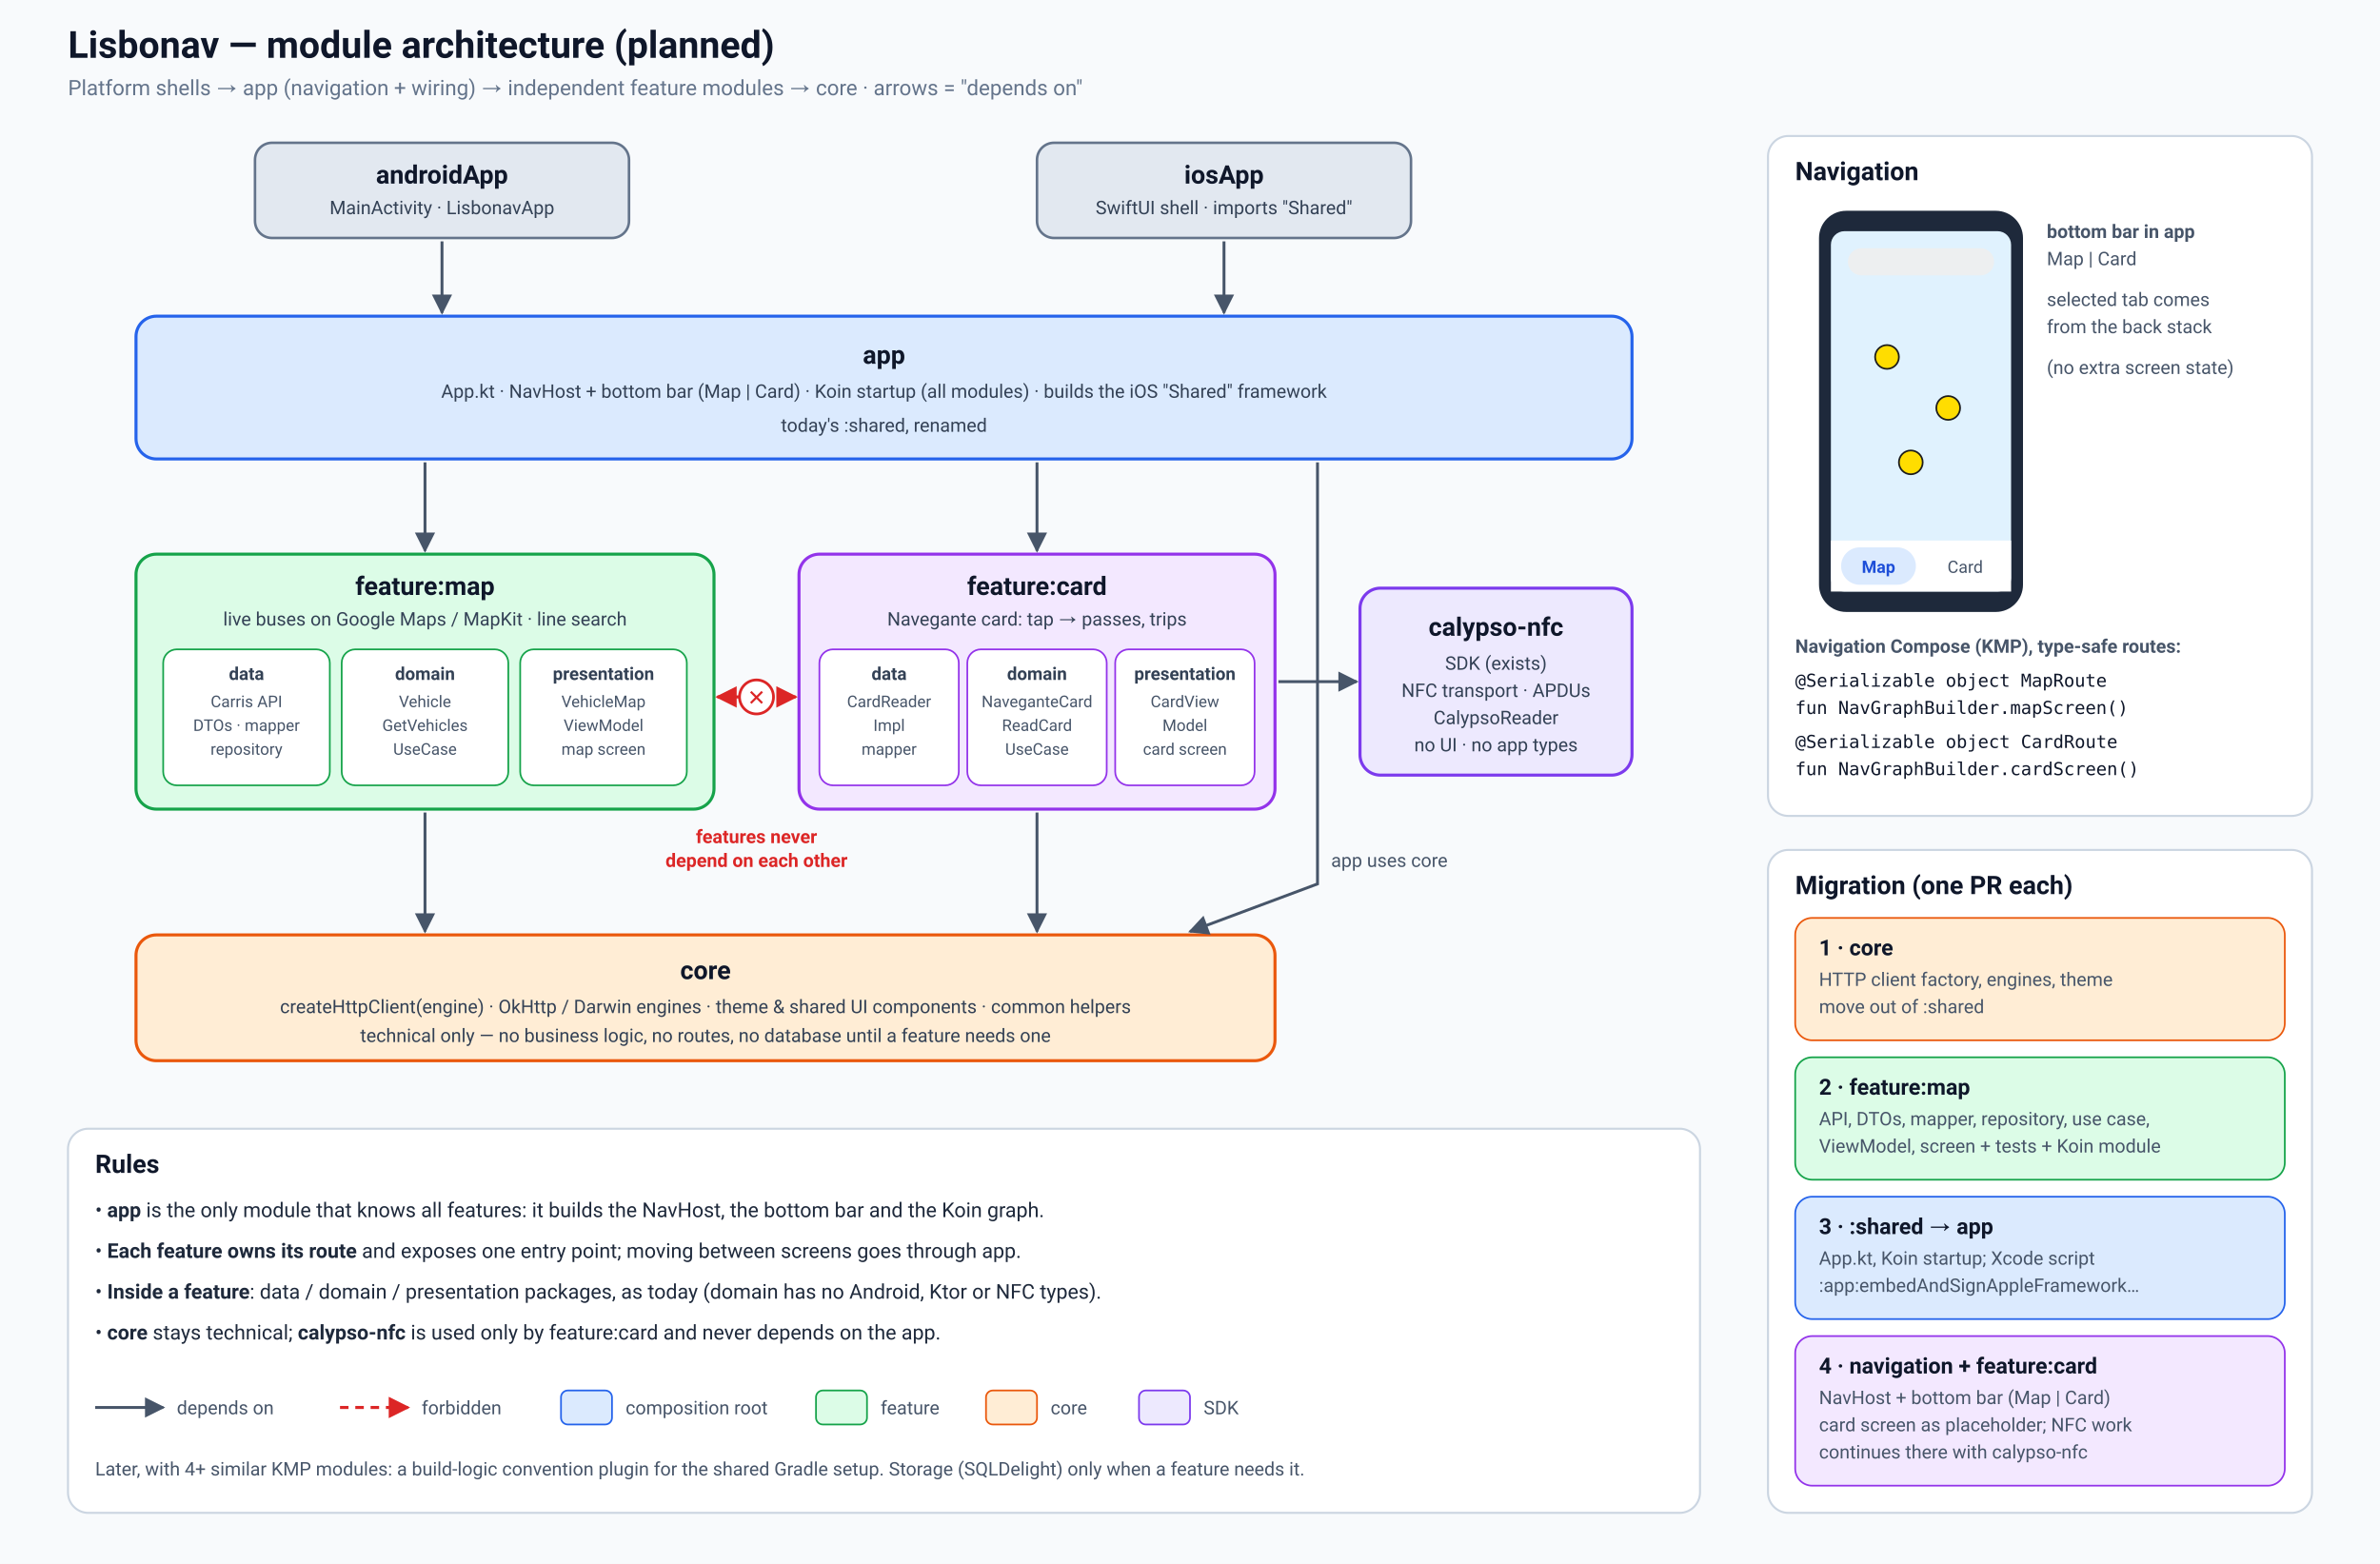
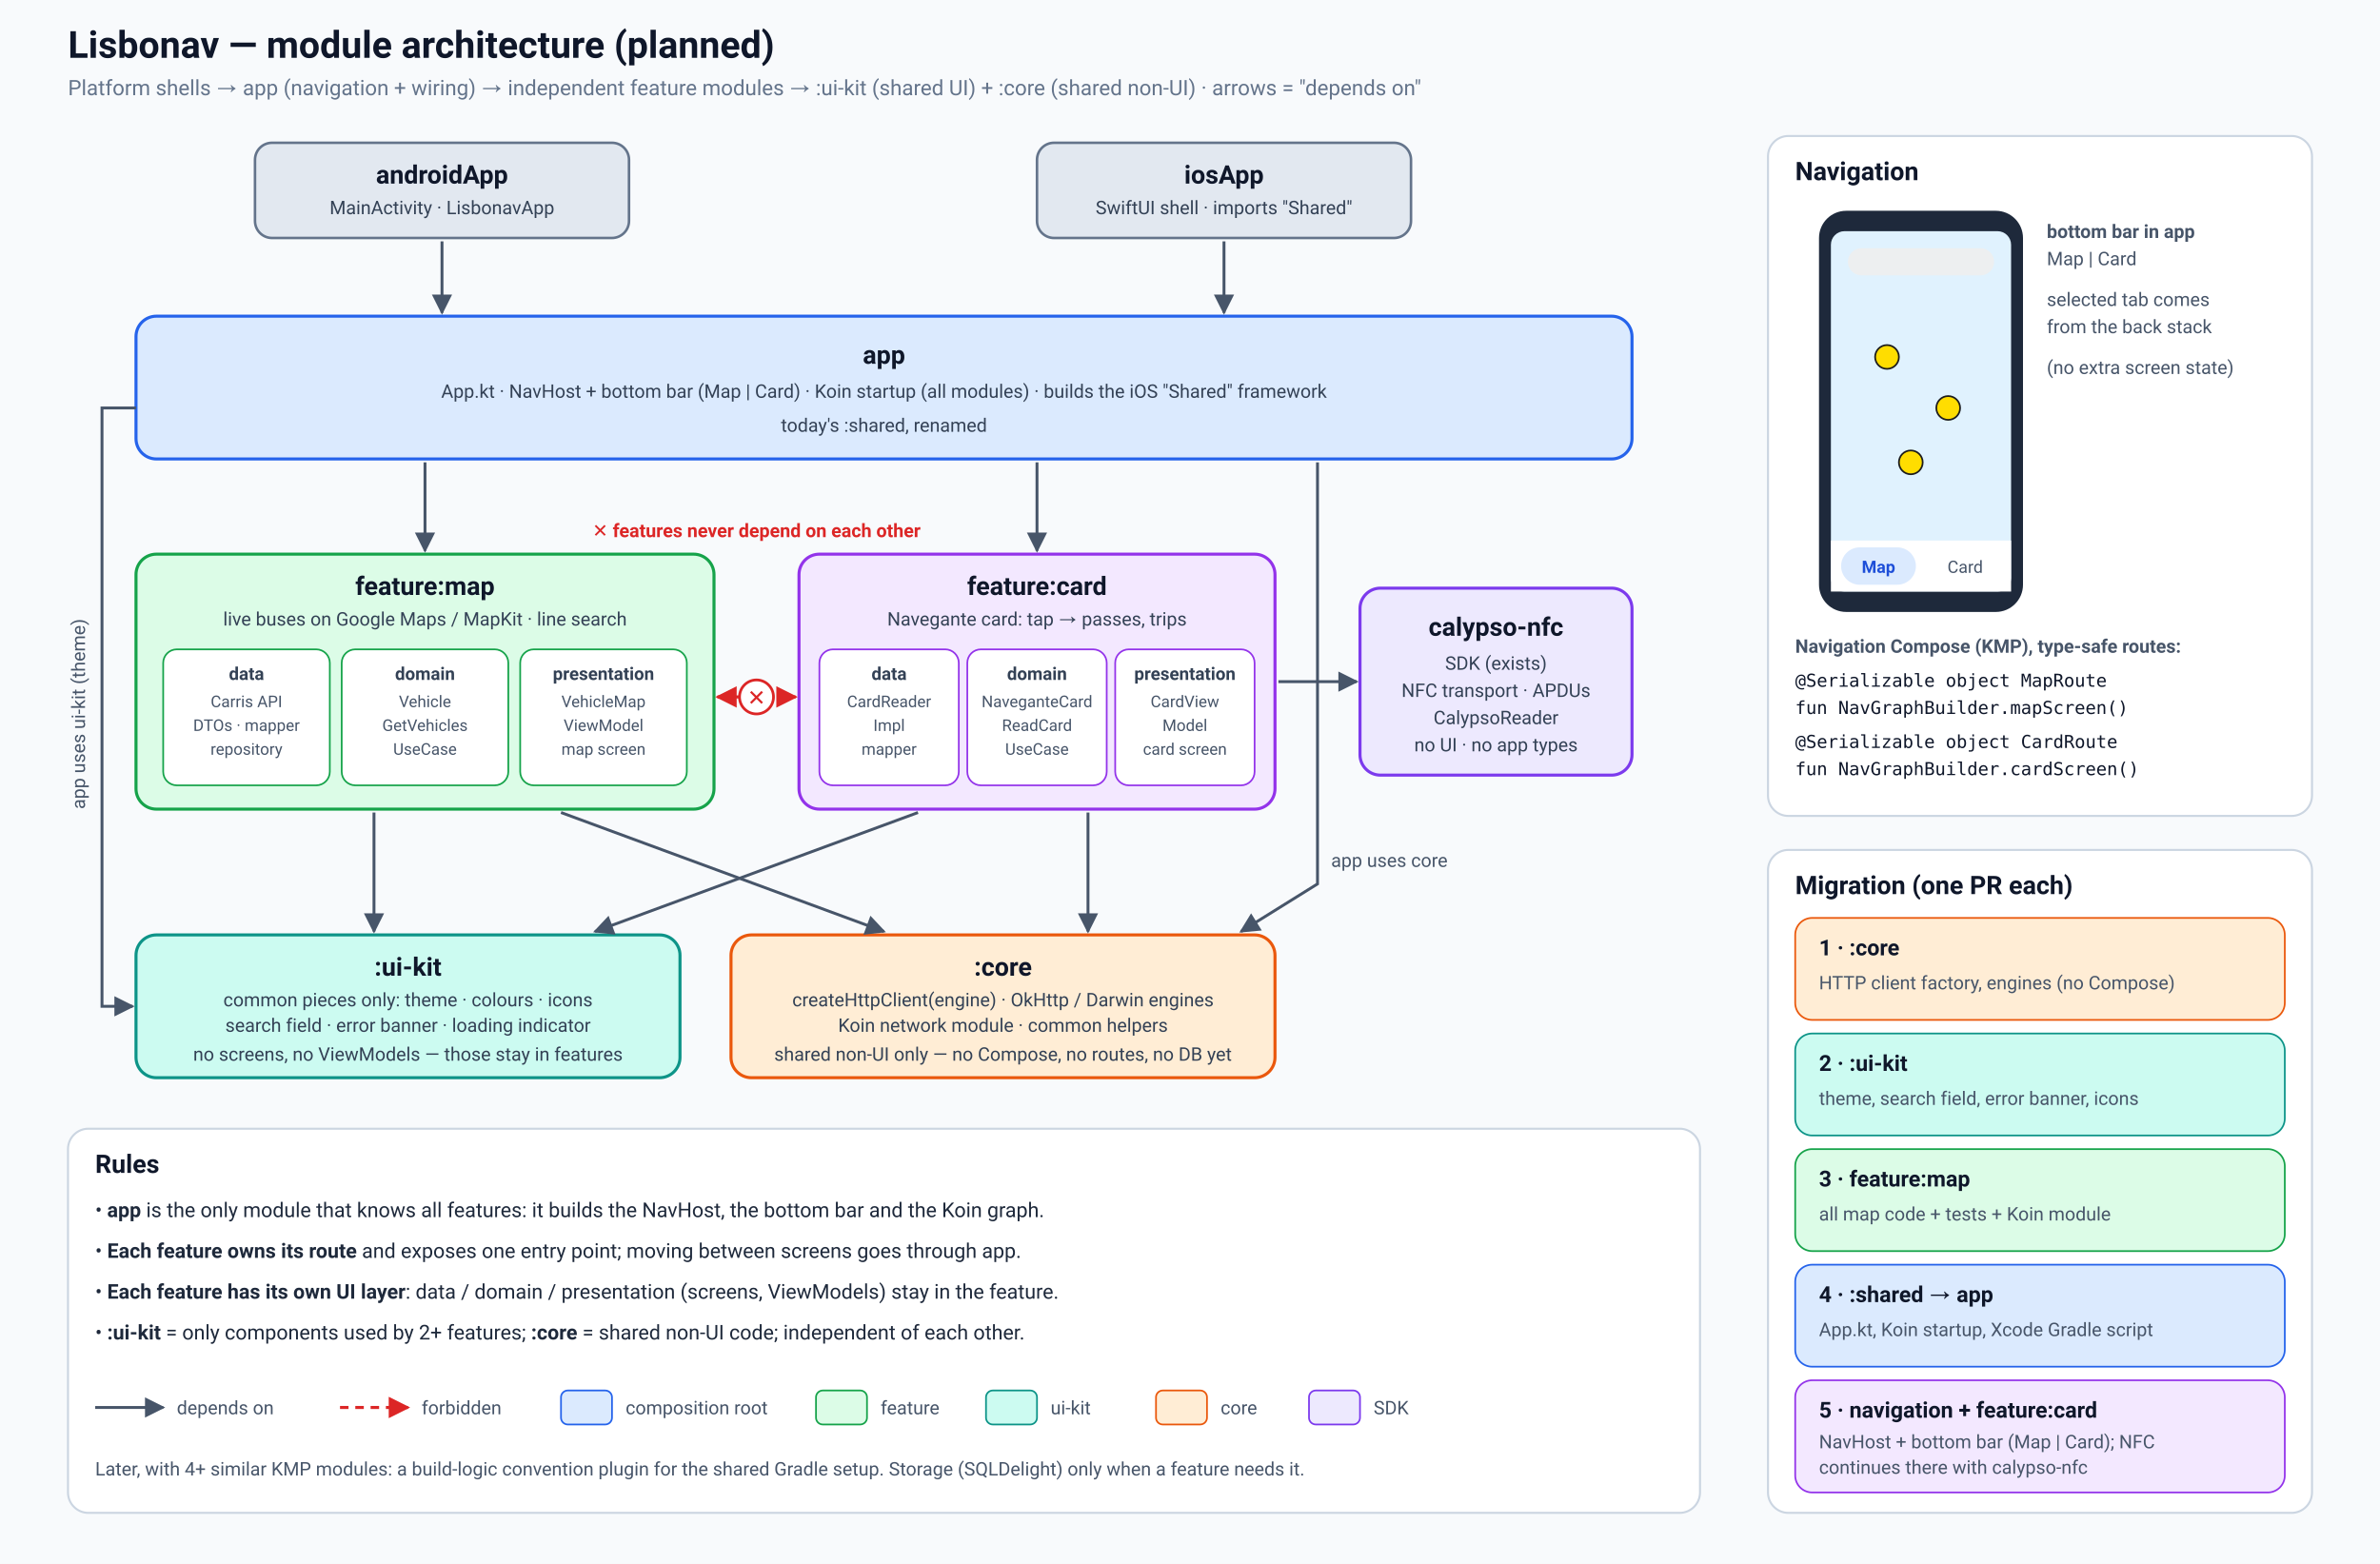
<svg xmlns="http://www.w3.org/2000/svg" viewBox="0 0 1400 920" width="1400" height="920" font-family="-apple-system, 'Segoe UI', Roboto, Helvetica, Arial, sans-serif">
  <defs>
    <marker id="arrow" viewBox="0 0 10 10" refX="9" refY="5" markerWidth="7" markerHeight="7" orient="auto-start-reverse">
      <path d="M0,0 L10,5 L0,10 z" fill="#475569" />
    </marker>
    <marker id="arrowRed" viewBox="0 0 10 10" refX="9" refY="5" markerWidth="7" markerHeight="7" orient="auto-start-reverse">
      <path d="M0,0 L10,5 L0,10 z" fill="#DC2626" />
    </marker>
    <style>
      .title { font-size: 22px; font-weight: 700; fill: #0F172A; }
      .sub { font-size: 12.5px; fill: #64748B; }
      .panelTitle { font-size: 15px; font-weight: 700; fill: #0F172A; }
      .name { font-size: 15px; font-weight: 700; fill: #0F172A; text-anchor: middle; }
      .desc { font-size: 11px; fill: #334155; text-anchor: middle; }
      .chip { font-size: 10.5px; font-weight: 700; fill: #334155; text-anchor: middle; }
      .chipsub { font-size: 9.5px; fill: #475569; text-anchor: middle; }
      .small { font-size: 11px; fill: #475569; }
      .note { font-size: 12px; fill: #1E293B; }
      .mono { font-family: Menlo, Consolas, monospace; font-size: 10.5px; fill: #0F172A; }
      .dep { stroke: #475569; stroke-width: 1.7; fill: none; marker-end: url(#arrow); }
      .panel { fill: #FFFFFF; stroke: #CBD5E1; stroke-width: 1.2; }
    </style>
  </defs>
  <rect width="1400" height="920" fill="#F8FAFC" />
  <text x="40" y="34" class="title">Lisbonav — module architecture (planned)</text>
-   <text x="40" y="56" class="sub">Platform shells → app (navigation + wiring) → independent feature modules → core · arrows = "depends on"</text>
+   <text x="40" y="56" class="sub">Platform shells → app (navigation + wiring) → independent feature modules → :ui-kit (shared UI) + :core (shared non-UI) · arrows = "depends on"</text>
  <rect x="150" y="84" width="220" height="56" rx="10" fill="#E2E8F0" stroke="#64748B" stroke-width="1.5" />
  <text x="260" y="108" class="name">androidApp</text>
  <text x="260" y="126" class="desc">MainActivity · LisbonavApp</text>
  <rect x="610" y="84" width="220" height="56" rx="10" fill="#E2E8F0" stroke="#64748B" stroke-width="1.5" />
  <text x="720" y="108" class="name">iosApp</text>
  <text x="720" y="126" class="desc">SwiftUI shell · imports "Shared"</text>
  <rect x="80" y="186" width="880" height="84" rx="12" fill="#DBEAFE" stroke="#2563EB" stroke-width="1.8" />
  <text x="520" y="214" class="name">app</text>
  <text x="520" y="234" class="desc">App.kt · NavHost + bottom bar (Map | Card) · Koin startup (all modules) · builds the iOS "Shared" framework</text>
  <text x="520" y="254" class="desc" fill="#2563EB">today's :shared, renamed</text>
  <path d="M260 142 L260 184" class="dep" />
  <path d="M720 142 L720 184" class="dep" />
  <rect x="80" y="326" width="340" height="150" rx="12" fill="#DCFCE7" stroke="#16A34A" stroke-width="1.8" />
  <text x="250" y="350" class="name">feature:map</text>
  <text x="250" y="368" class="desc">live buses on Google Maps / MapKit · line search</text>
  <rect x="96" y="382" width="98" height="80" rx="8" fill="#FFFFFF" stroke="#16A34A" />
  <text x="145" y="400" class="chip">data</text>
  <text x="145" y="416" class="chipsub">Carris API</text>
  <text x="145" y="430" class="chipsub">DTOs · mapper</text>
  <text x="145" y="444" class="chipsub">repository</text>
  <rect x="201" y="382" width="98" height="80" rx="8" fill="#FFFFFF" stroke="#16A34A" />
  <text x="250" y="400" class="chip">domain</text>
  <text x="250" y="416" class="chipsub">Vehicle</text>
  <text x="250" y="430" class="chipsub">GetVehicles</text>
  <text x="250" y="444" class="chipsub">UseCase</text>
  <rect x="306" y="382" width="98" height="80" rx="8" fill="#FFFFFF" stroke="#16A34A" />
  <text x="355" y="400" class="chip">presentation</text>
  <text x="355" y="416" class="chipsub">VehicleMap</text>
  <text x="355" y="430" class="chipsub">ViewModel</text>
  <text x="355" y="444" class="chipsub">map screen</text>
  <rect x="470" y="326" width="280" height="150" rx="12" fill="#F3E8FF" stroke="#9333EA" stroke-width="1.8" />
  <text x="610" y="350" class="name">feature:card</text>
  <text x="610" y="368" class="desc">Navegante card: tap → passes, trips</text>
  <rect x="482" y="382" width="82" height="80" rx="8" fill="#FFFFFF" stroke="#9333EA" />
  <text x="523" y="400" class="chip">data</text>
  <text x="523" y="416" class="chipsub">CardReader</text>
  <text x="523" y="430" class="chipsub">Impl</text>
  <text x="523" y="444" class="chipsub">mapper</text>
  <rect x="569" y="382" width="82" height="80" rx="8" fill="#FFFFFF" stroke="#9333EA" />
  <text x="610" y="400" class="chip">domain</text>
  <text x="610" y="416" class="chipsub">NaveganteCard</text>
  <text x="610" y="430" class="chipsub">ReadCard</text>
  <text x="610" y="444" class="chipsub">UseCase</text>
  <rect x="656" y="382" width="82" height="80" rx="8" fill="#FFFFFF" stroke="#9333EA" />
  <text x="697" y="400" class="chip">presentation</text>
  <text x="697" y="416" class="chipsub">CardView</text>
  <text x="697" y="430" class="chipsub">Model</text>
  <text x="697" y="444" class="chipsub">card screen</text>
  <rect x="800" y="346" width="160" height="110" rx="12" fill="#EDE9FE" stroke="#7C3AED" stroke-width="1.8" />
  <text x="880" y="374" class="name">calypso-nfc</text>
  <text x="880" y="394" class="desc">SDK (exists)</text>
  <text x="880" y="410" class="desc">NFC transport · APDUs</text>
  <text x="880" y="426" class="desc">CalypsoReader</text>
  <text x="880" y="442" class="desc">no UI · no app types</text>
  <path d="M250 272 L250 324" class="dep" />
  <path d="M610 272 L610 324" class="dep" />
  <path d="M752 401 L798 401" class="dep" />
  <path d="M422 410 L468 410" stroke="#DC2626" stroke-width="1.8" stroke-dasharray="5 4" fill="none" marker-end="url(#arrowRed)" marker-start="url(#arrowRed)" />
  <circle cx="445" cy="410" r="10" fill="#FFFFFF" stroke="#DC2626" stroke-width="1.6" />
  <text x="445" y="415" font-size="13" font-weight="700" fill="#DC2626" text-anchor="middle">✕</text>
-   <text x="445" y="496" font-size="11" font-weight="700" fill="#DC2626" text-anchor="middle">features never</text>
-   <text x="445" y="510" font-size="11" font-weight="700" fill="#DC2626" text-anchor="middle">depend on each other</text>
-   <rect x="80" y="550" width="670" height="74" rx="12" fill="#FFEDD5" stroke="#EA580C" stroke-width="1.8" />
-   <text x="415" y="576" class="name">core</text>
-   <text x="415" y="596" class="desc">createHttpClient(engine) · OkHttp / Darwin engines · theme &amp; shared UI components · common helpers</text>
-   <text x="415" y="613" class="desc" fill="#C2410C">technical only — no business logic, no routes, no database until a feature needs one</text>
-   <path d="M250 478 L250 548" class="dep" />
-   <path d="M610 478 L610 548" class="dep" />
-   <path d="M775 272 L775 520 L700 548" class="dep" />
+   <text x="445" y="316" font-size="11" font-weight="700" fill="#DC2626" text-anchor="middle">✕ features never depend on each other</text>
+   <rect x="80" y="550" width="320" height="84" rx="12" fill="#CCFBF1" stroke="#0D9488" stroke-width="1.8" />
+   <text x="240" y="574" class="name">:ui-kit</text>
+   <text x="240" y="592" class="desc">common pieces only: theme · colours · icons</text>
+   <text x="240" y="607" class="desc">search field · error banner · loading indicator</text>
+   <text x="240" y="624" class="desc" fill="#0F766E">no screens, no ViewModels — those stay in features</text>
+   <rect x="430" y="550" width="320" height="84" rx="12" fill="#FFEDD5" stroke="#EA580C" stroke-width="1.8" />
+   <text x="590" y="574" class="name">:core</text>
+   <text x="590" y="592" class="desc">createHttpClient(engine) · OkHttp / Darwin engines</text>
+   <text x="590" y="607" class="desc">Koin network module · common helpers</text>
+   <text x="590" y="624" class="desc" fill="#C2410C">shared non-UI only — no Compose, no routes, no DB yet</text>
+   <path d="M220 478 L220 548" class="dep" />
+   <path d="M330 478 L520 548" class="dep" />
+   <path d="M640 478 L640 548" class="dep" />
+   <path d="M540 478 L350 548" class="dep" />
+   <path d="M775 272 L775 520 L730 548" class="dep" />
  <text x="783" y="510" class="small">app uses core</text>
+   <path d="M80 240 H60 V592 H78" class="dep" />
+   <text x="50" y="420" class="small" transform="rotate(-90 50 420)" text-anchor="middle">app uses ui-kit (theme)</text>
  <rect x="40" y="664" width="960" height="226" rx="12" class="panel" />
  <text x="56" y="690" class="panelTitle">Rules</text>
  <text x="56" y="716" class="note">• <tspan font-weight="700">app</tspan> is the only module that knows all features: it builds the NavHost, the bottom bar and the Koin graph.</text>
  <text x="56" y="740" class="note">• <tspan font-weight="700">Each feature owns its route</tspan> and exposes one entry point; moving between screens goes through app.</text>
-   <text x="56" y="764" class="note">• <tspan font-weight="700">Inside a feature</tspan>: data / domain / presentation packages, as today (domain has no Android, Ktor or NFC types).</text>
-   <text x="56" y="788" class="note">• <tspan font-weight="700">core</tspan> stays technical; <tspan font-weight="700">calypso-nfc</tspan> is used only by feature:card and never depends on the app.</text>
+   <text x="56" y="764" class="note">• <tspan font-weight="700">Each feature has its own UI layer</tspan>: data / domain / presentation (screens, ViewModels) stay in the feature.</text>
+   <text x="56" y="788" class="note">• <tspan font-weight="700">:ui-kit</tspan> = only components used by 2+ features; <tspan font-weight="700">:core</tspan> = shared non-UI code; independent of each other.</text>
  <line x1="56" y1="828" x2="96" y2="828" class="dep" />
  <text x="104" y="832" class="small">depends on</text>
  <line x1="200" y1="828" x2="240" y2="828" stroke="#DC2626" stroke-width="1.8" stroke-dasharray="5 4" marker-end="url(#arrowRed)" />
  <text x="248" y="832" class="small">forbidden</text>
  <rect x="330" y="818" width="30" height="20" rx="4" fill="#DBEAFE" stroke="#2563EB" />
  <text x="368" y="832" class="small">composition root</text>
  <rect x="480" y="818" width="30" height="20" rx="4" fill="#DCFCE7" stroke="#16A34A" />
  <text x="518" y="832" class="small">feature</text>
-   <rect x="580" y="818" width="30" height="20" rx="4" fill="#FFEDD5" stroke="#EA580C" />
-   <text x="618" y="832" class="small">core</text>
-   <rect x="670" y="818" width="30" height="20" rx="4" fill="#EDE9FE" stroke="#7C3AED" />
-   <text x="708" y="832" class="small">SDK</text>
+   <rect x="580" y="818" width="30" height="20" rx="4" fill="#CCFBF1" stroke="#0D9488" />
+   <text x="618" y="832" class="small">ui-kit</text>
+   <rect x="680" y="818" width="30" height="20" rx="4" fill="#FFEDD5" stroke="#EA580C" />
+   <text x="718" y="832" class="small">core</text>
+   <rect x="770" y="818" width="30" height="20" rx="4" fill="#EDE9FE" stroke="#7C3AED" />
+   <text x="808" y="832" class="small">SDK</text>
  <text x="56" y="868" class="small">Later, with 4+ similar KMP modules: a build-logic convention plugin for the shared Gradle setup. Storage (SQLDelight) only when a feature needs it.</text>
  <rect x="1040" y="80" width="320" height="400" rx="12" class="panel" />
  <text x="1056" y="106" class="panelTitle">Navigation</text>
  <rect x="1070" y="124" width="120" height="236" rx="16" fill="#1E293B" />
  <rect x="1077" y="136" width="106" height="212" rx="8" fill="#E0F2FE" />
  <rect x="1087" y="146" width="86" height="16" rx="8" fill="#EEEEEE" fill-opacity="0.9" />
  <circle cx="1110" cy="210" r="7" fill="#FFDD00" stroke="#1C1C1C" />
  <circle cx="1146" cy="240" r="7" fill="#FFDD00" stroke="#1C1C1C" />
  <circle cx="1124" cy="272" r="7" fill="#FFDD00" stroke="#1C1C1C" />
  <rect x="1077" y="318" width="106" height="30" fill="#FFFFFF" />
  <rect x="1083" y="322" width="44" height="22" rx="11" fill="#DBEAFE" />
  <text x="1105" y="337" font-size="10" font-weight="700" fill="#1D4ED8" text-anchor="middle">Map</text>
  <text x="1156" y="337" font-size="10" fill="#475569" text-anchor="middle">Card</text>
  <text x="1204" y="140" class="small" font-weight="700">bottom bar in app</text>
  <text x="1204" y="156" class="small">Map | Card</text>
  <text x="1204" y="180" class="small">selected tab comes</text>
  <text x="1204" y="196" class="small">from the back stack</text>
  <text x="1204" y="220" class="small">(no extra screen state)</text>
  <text x="1056" y="384" class="small" font-weight="700">Navigation Compose (KMP), type-safe routes:</text>
  <text x="1056" y="404" class="mono">@Serializable object MapRoute</text>
  <text x="1056" y="420" class="mono">fun NavGraphBuilder.mapScreen()</text>
  <text x="1056" y="440" class="mono">@Serializable object CardRoute</text>
  <text x="1056" y="456" class="mono">fun NavGraphBuilder.cardScreen()</text>
  <rect x="1040" y="500" width="320" height="390" rx="12" class="panel" />
  <text x="1056" y="526" class="panelTitle">Migration (one PR each)</text>
-   <rect x="1056" y="540" width="288" height="72" rx="10" fill="#FFEDD5" stroke="#EA580C" />
-   <text x="1070" y="562" font-size="13" font-weight="700" fill="#0F172A">1 · core</text>
-   <text x="1070" y="580" class="small">HTTP client factory, engines, theme</text>
-   <text x="1070" y="596" class="small">move out of :shared</text>
-   <rect x="1056" y="622" width="288" height="72" rx="10" fill="#DCFCE7" stroke="#16A34A" />
-   <text x="1070" y="644" font-size="13" font-weight="700" fill="#0F172A">2 · feature:map</text>
-   <text x="1070" y="662" class="small">API, DTOs, mapper, repository, use case,</text>
-   <text x="1070" y="678" class="small">ViewModel, screen + tests + Koin module</text>
-   <rect x="1056" y="704" width="288" height="72" rx="10" fill="#DBEAFE" stroke="#2563EB" />
-   <text x="1070" y="726" font-size="13" font-weight="700" fill="#0F172A">3 · :shared → app</text>
-   <text x="1070" y="744" class="small">App.kt, Koin startup; Xcode script</text>
-   <text x="1070" y="760" class="small">:app:embedAndSignAppleFramework…</text>
-   <rect x="1056" y="786" width="288" height="88" rx="10" fill="#F3E8FF" stroke="#9333EA" />
-   <text x="1070" y="808" font-size="13" font-weight="700" fill="#0F172A">4 · navigation + feature:card</text>
-   <text x="1070" y="826" class="small">NavHost + bottom bar (Map | Card)</text>
-   <text x="1070" y="842" class="small">card screen as placeholder; NFC work</text>
-   <text x="1070" y="858" class="small">continues there with calypso-nfc</text>
+   <rect x="1056" y="540" width="288" height="60" rx="10" fill="#FFEDD5" stroke="#EA580C" />
+   <text x="1070" y="562" font-size="13" font-weight="700" fill="#0F172A">1 · :core</text>
+   <text x="1070" y="582" class="small">HTTP client factory, engines (no Compose)</text>
+   <rect x="1056" y="608" width="288" height="60" rx="10" fill="#CCFBF1" stroke="#0D9488" />
+   <text x="1070" y="630" font-size="13" font-weight="700" fill="#0F172A">2 · :ui-kit</text>
+   <text x="1070" y="650" class="small">theme, search field, error banner, icons</text>
+   <rect x="1056" y="676" width="288" height="60" rx="10" fill="#DCFCE7" stroke="#16A34A" />
+   <text x="1070" y="698" font-size="13" font-weight="700" fill="#0F172A">3 · feature:map</text>
+   <text x="1070" y="718" class="small">all map code + tests + Koin module</text>
+   <rect x="1056" y="744" width="288" height="60" rx="10" fill="#DBEAFE" stroke="#2563EB" />
+   <text x="1070" y="766" font-size="13" font-weight="700" fill="#0F172A">4 · :shared → app</text>
+   <text x="1070" y="786" class="small">App.kt, Koin startup, Xcode Gradle script</text>
+   <rect x="1056" y="812" width="288" height="66" rx="10" fill="#F3E8FF" stroke="#9333EA" />
+   <text x="1070" y="834" font-size="13" font-weight="700" fill="#0F172A">5 · navigation + feature:card</text>
+   <text x="1070" y="852" class="small">NavHost + bottom bar (Map | Card); NFC</text>
+   <text x="1070" y="867" class="small">continues there with calypso-nfc</text>
</svg>
